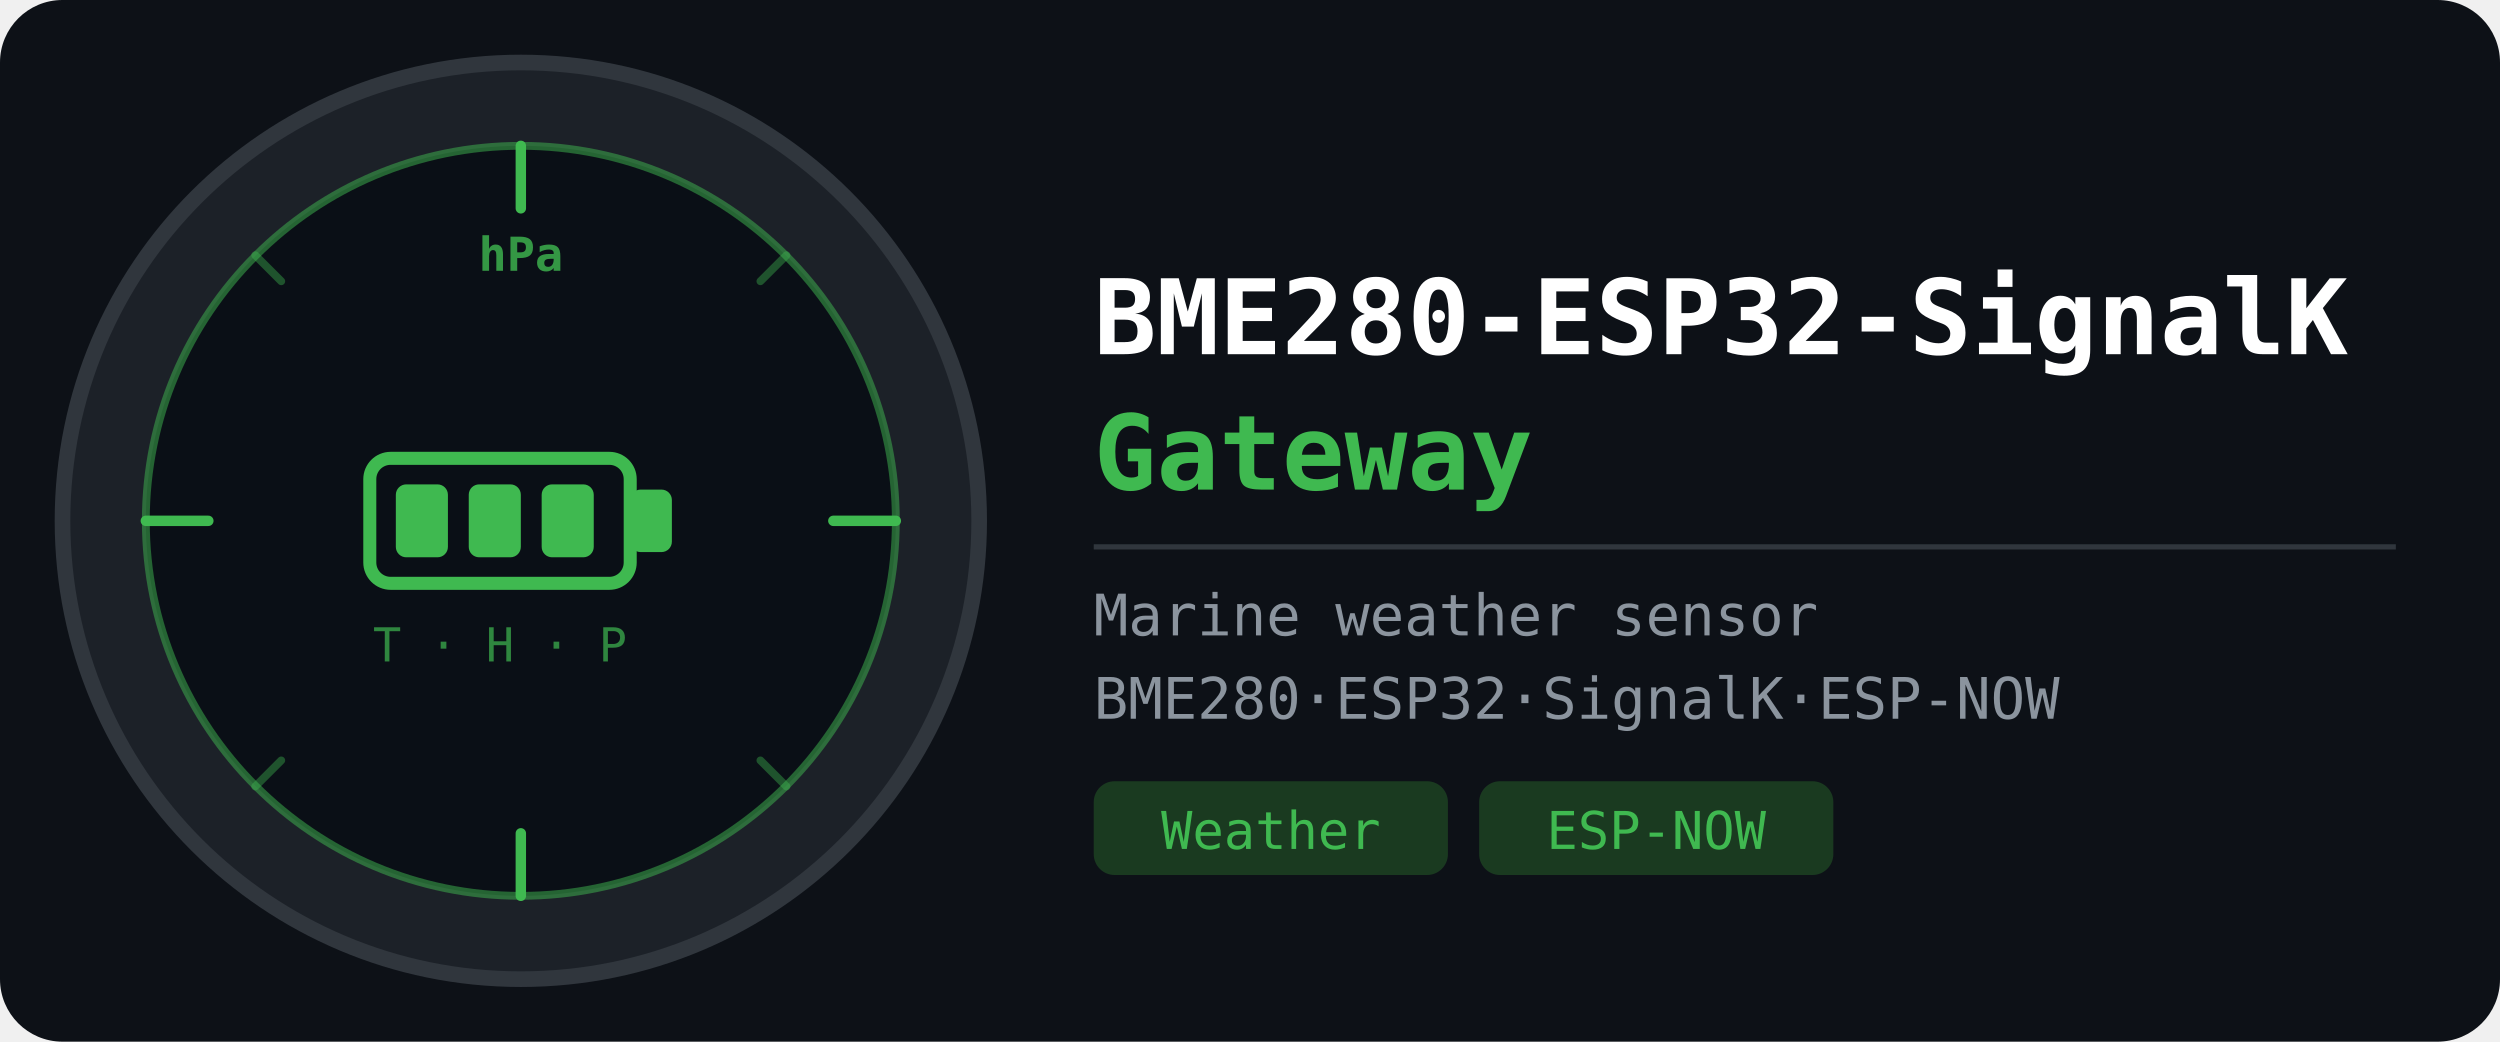
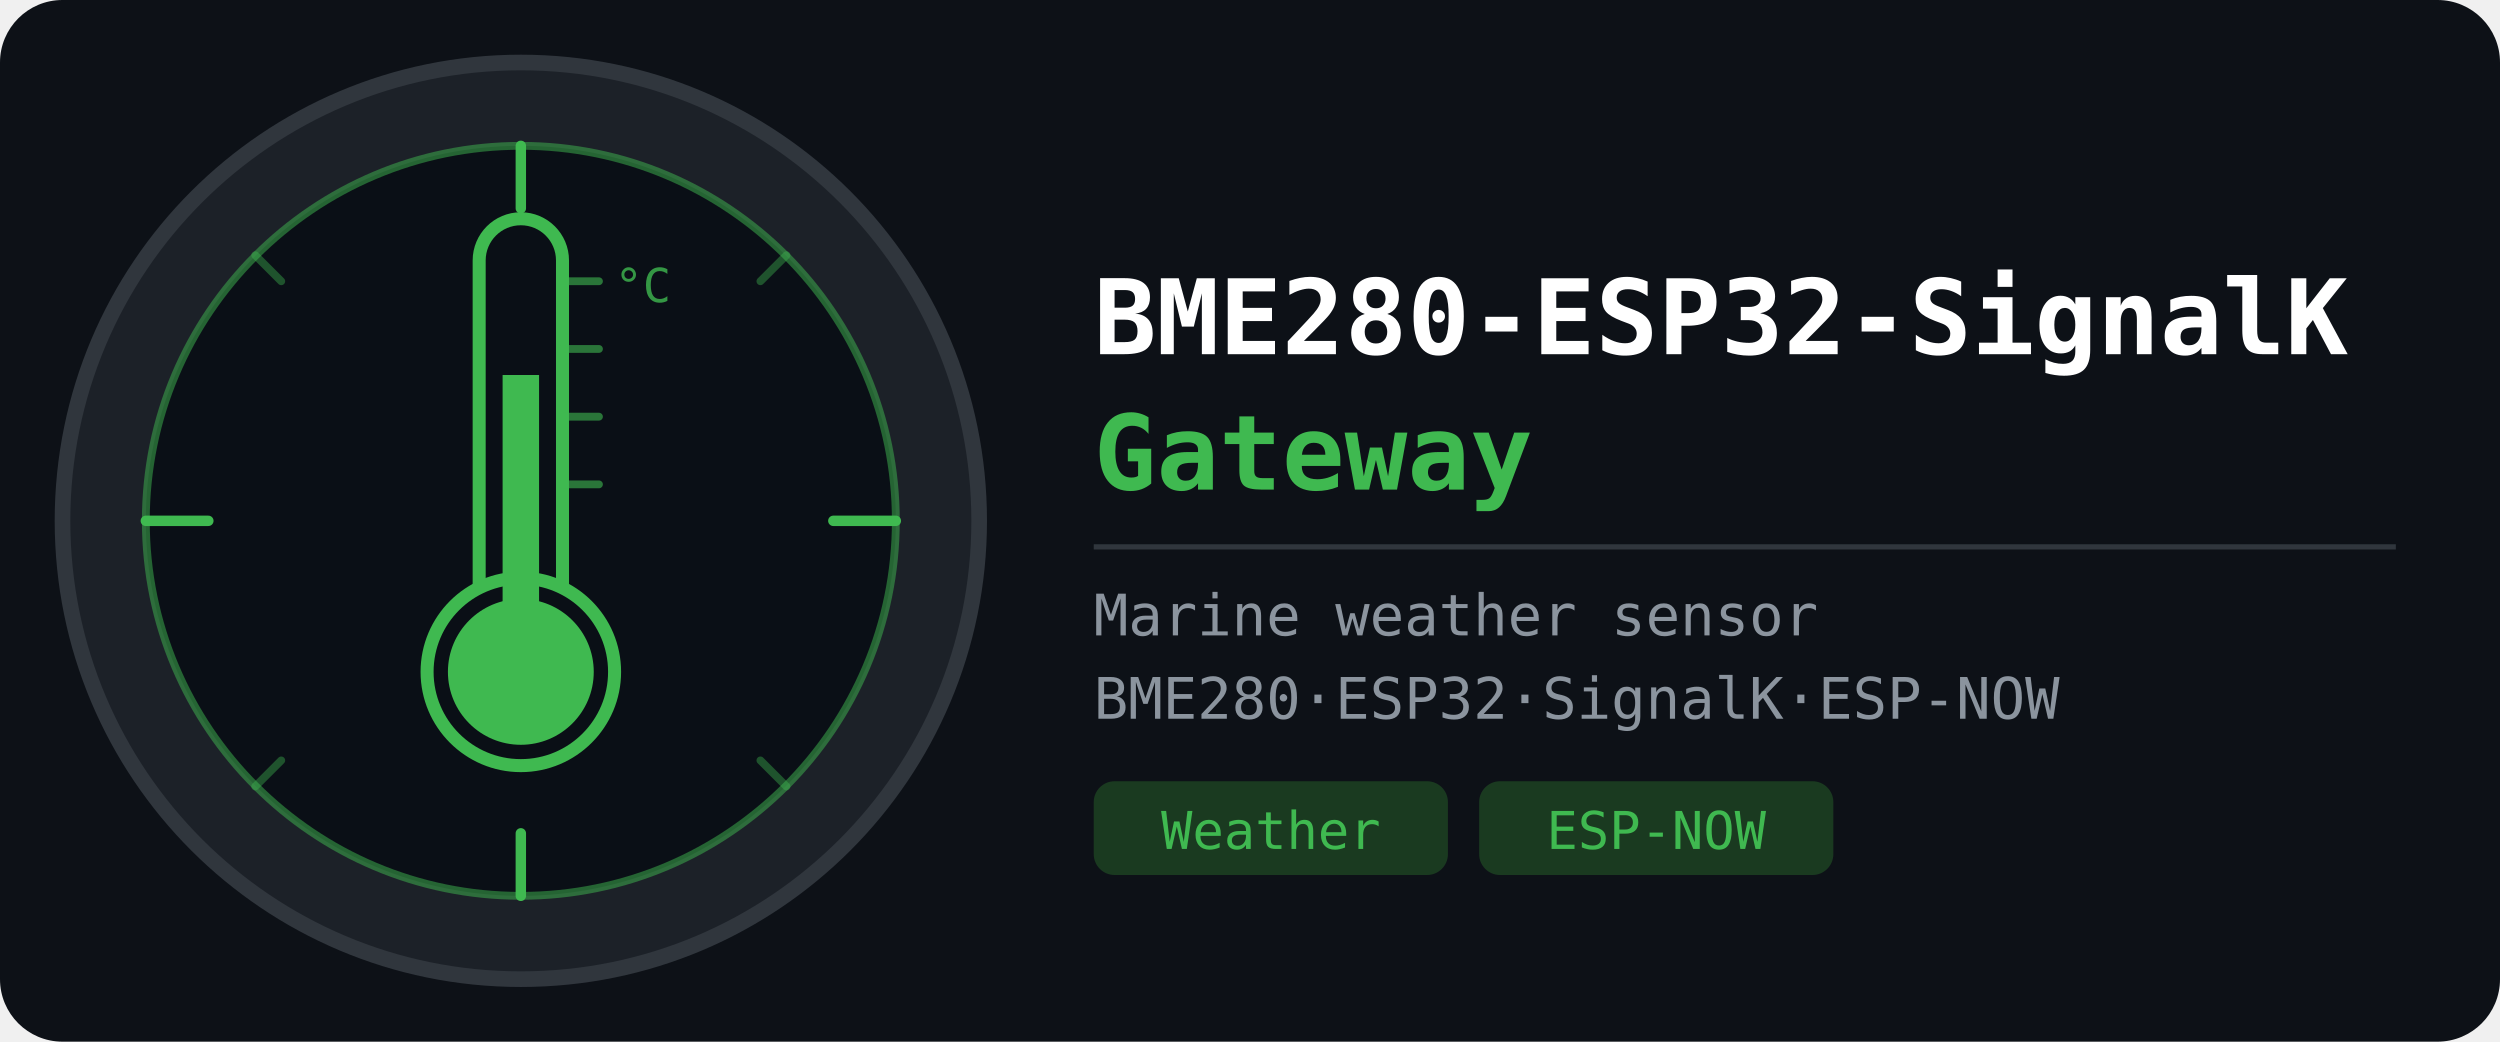
<svg xmlns="http://www.w3.org/2000/svg" viewBox="0 0 480 200" width="480" height="200">
  <rect width="480" height="200" fill="#0d1117" rx="12" />
  <circle cx="100" cy="100" r="88" fill="#1c2128" stroke="#30363d" stroke-width="3" />
  <circle cx="100" cy="100" r="72" fill="#0a0f16" />
  <circle cx="100" cy="100" r="72" fill="none" stroke="#3fb950" stroke-width="1.5" opacity="0.5" />
  <g stroke="#3fb950" stroke-width="2" stroke-linecap="round">
    <line x1="100" y1="28" x2="100" y2="40" />
    <line x1="100" y1="172" x2="100" y2="160" />
    <line x1="172" y1="100" x2="160" y2="100" />
    <line x1="28" y1="100" x2="40" y2="100" />
  </g>
  <g stroke="#3fb950" stroke-width="1.5" stroke-linecap="round" opacity="0.4">
    <line x1="151" y1="49" x2="146" y2="54" />
    <line x1="151" y1="151" x2="146" y2="146" />
    <line x1="49" y1="151" x2="54" y2="146" />
    <line x1="49" y1="49" x2="54" y2="54" />
  </g>
-   <text x="100" y="52" text-anchor="middle" font-family="monospace" font-size="9" font-weight="bold" fill="#3fb950" opacity="0.8">hPa</text>
-   <rect x="71" y="88" width="50" height="24" rx="4" fill="none" stroke="#3fb950" stroke-width="2.5" />
-   <rect x="121" y="94" width="8" height="12" rx="2" fill="#3fb950" />
-   <rect x="76" y="93" width="10" height="14" rx="2" fill="#3fb950" />
-   <rect x="90" y="93" width="10" height="14" rx="2" fill="#3fb950" />
-   <rect x="104" y="93" width="10" height="14" rx="2" fill="#3fb950" />
-   <text x="96" y="127" text-anchor="middle" font-family="monospace" font-size="9" fill="#3fb950" opacity="0.7">T · H · P</text>
+   <rect x="92" y="42" width="16" height="82" rx="8" fill="#0a0f16" stroke="#3fb950" stroke-width="2.5" />
+   <circle cx="100" cy="129" r="18" fill="#0a0f16" stroke="#3fb950" stroke-width="2.5" />
+   <rect x="96.5" y="72" width="7" height="53" fill="#3fb950" />
+   <circle cx="100" cy="129" r="14" fill="#3fb950" />
+   <g stroke="#3fb950" stroke-width="1.5" stroke-linecap="round" opacity="0.6">
+     <line x1="108" y1="54" x2="115" y2="54" />
+     <line x1="108" y1="67" x2="115" y2="67" />
+     <line x1="108" y1="80" x2="115" y2="80" />
+     <line x1="108" y1="93" x2="115" y2="93" />
+   </g>
+   <text x="118" y="58" font-family="monospace" font-size="9" fill="#3fb950" opacity="0.8">°C</text>
  <text x="210" y="68" font-family="monospace" font-size="20" font-weight="bold" fill="#ffffff">BME280-ESP32-SignalK</text>
  <text x="210" y="94" font-family="monospace" font-size="20" font-weight="bold" fill="#3fb950">Gateway</text>
  <line x1="210" y1="105" x2="460" y2="105" stroke="#30363d" stroke-width="1" />
  <text x="210" y="122" font-family="monospace" font-size="11" fill="#8b949e">Marine weather sensor</text>
  <text x="210" y="138" font-family="monospace" font-size="11" fill="#8b949e">BME280·ESP32·SignalK·ESP-NOW</text>
  <rect x="210" y="150" width="68" height="18" rx="4" fill="#1a3a20" />
  <text x="244" y="163" text-anchor="middle" font-family="monospace" font-size="10" fill="#3fb950">Weather</text>
  <rect x="284" y="150" width="68" height="18" rx="4" fill="#1a3a20" />
  <text x="318" y="163" text-anchor="middle" font-family="monospace" font-size="10" fill="#3fb950">ESP-NOW</text>
</svg>
